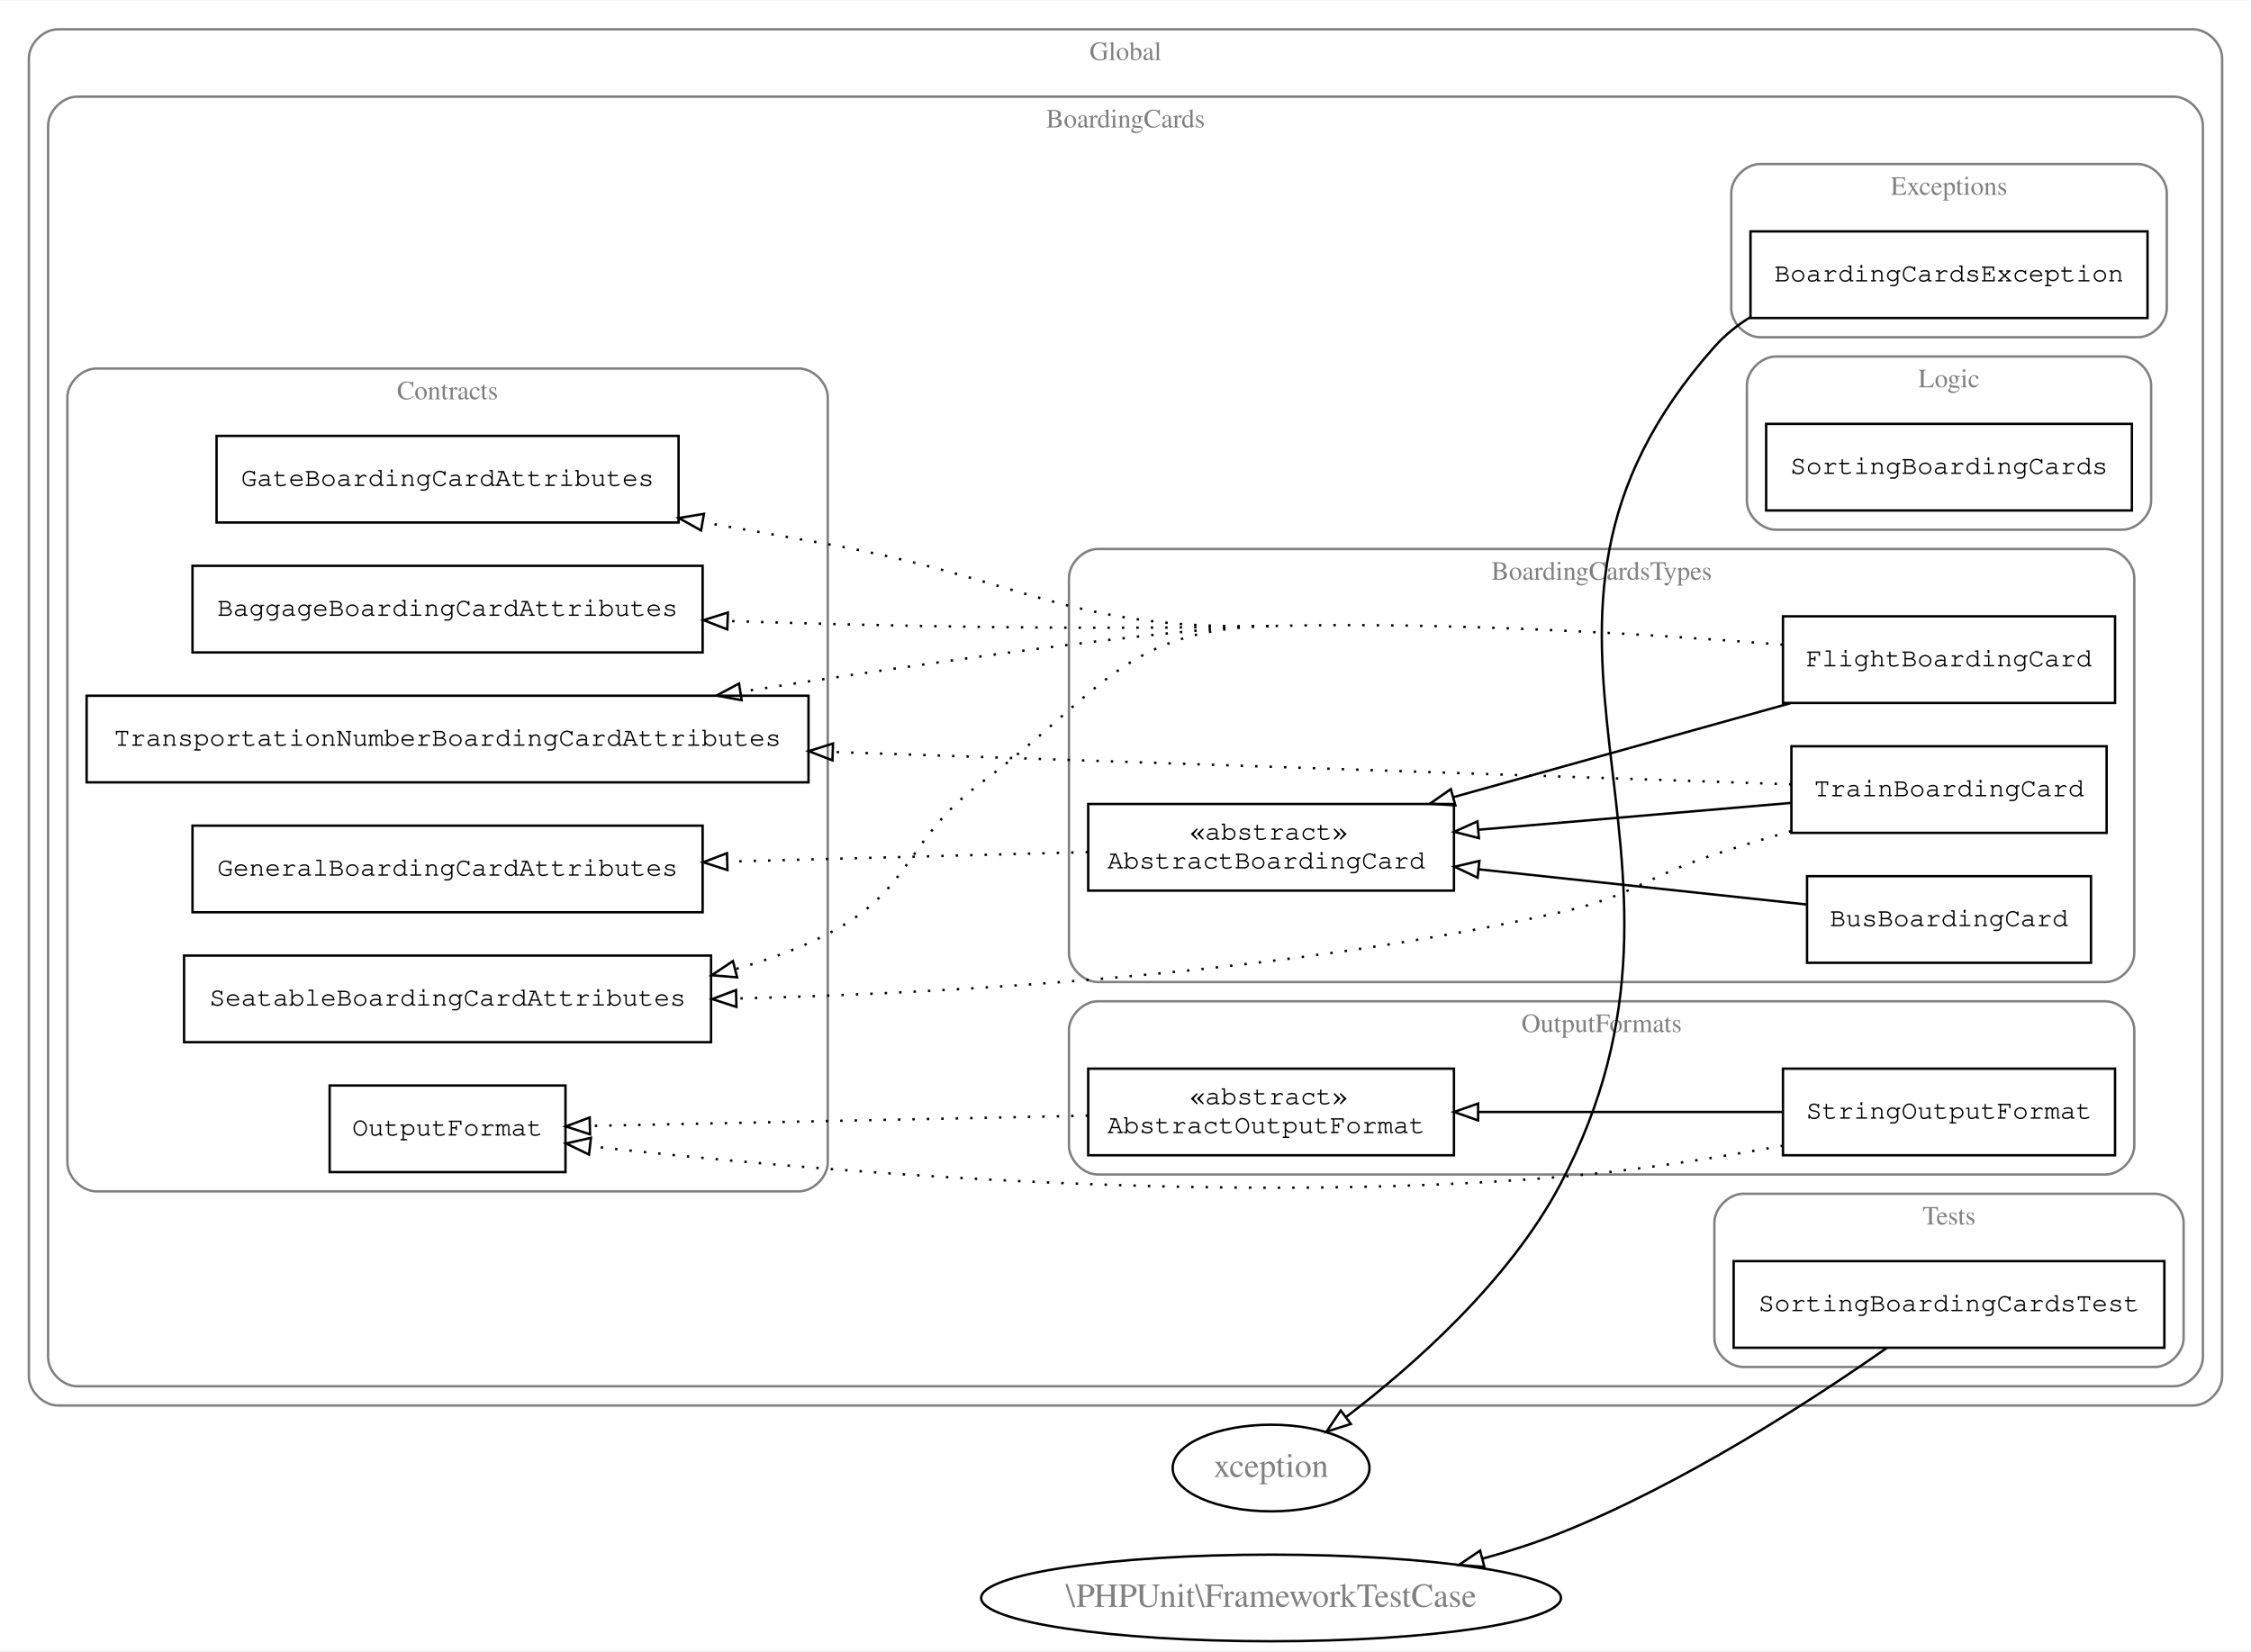
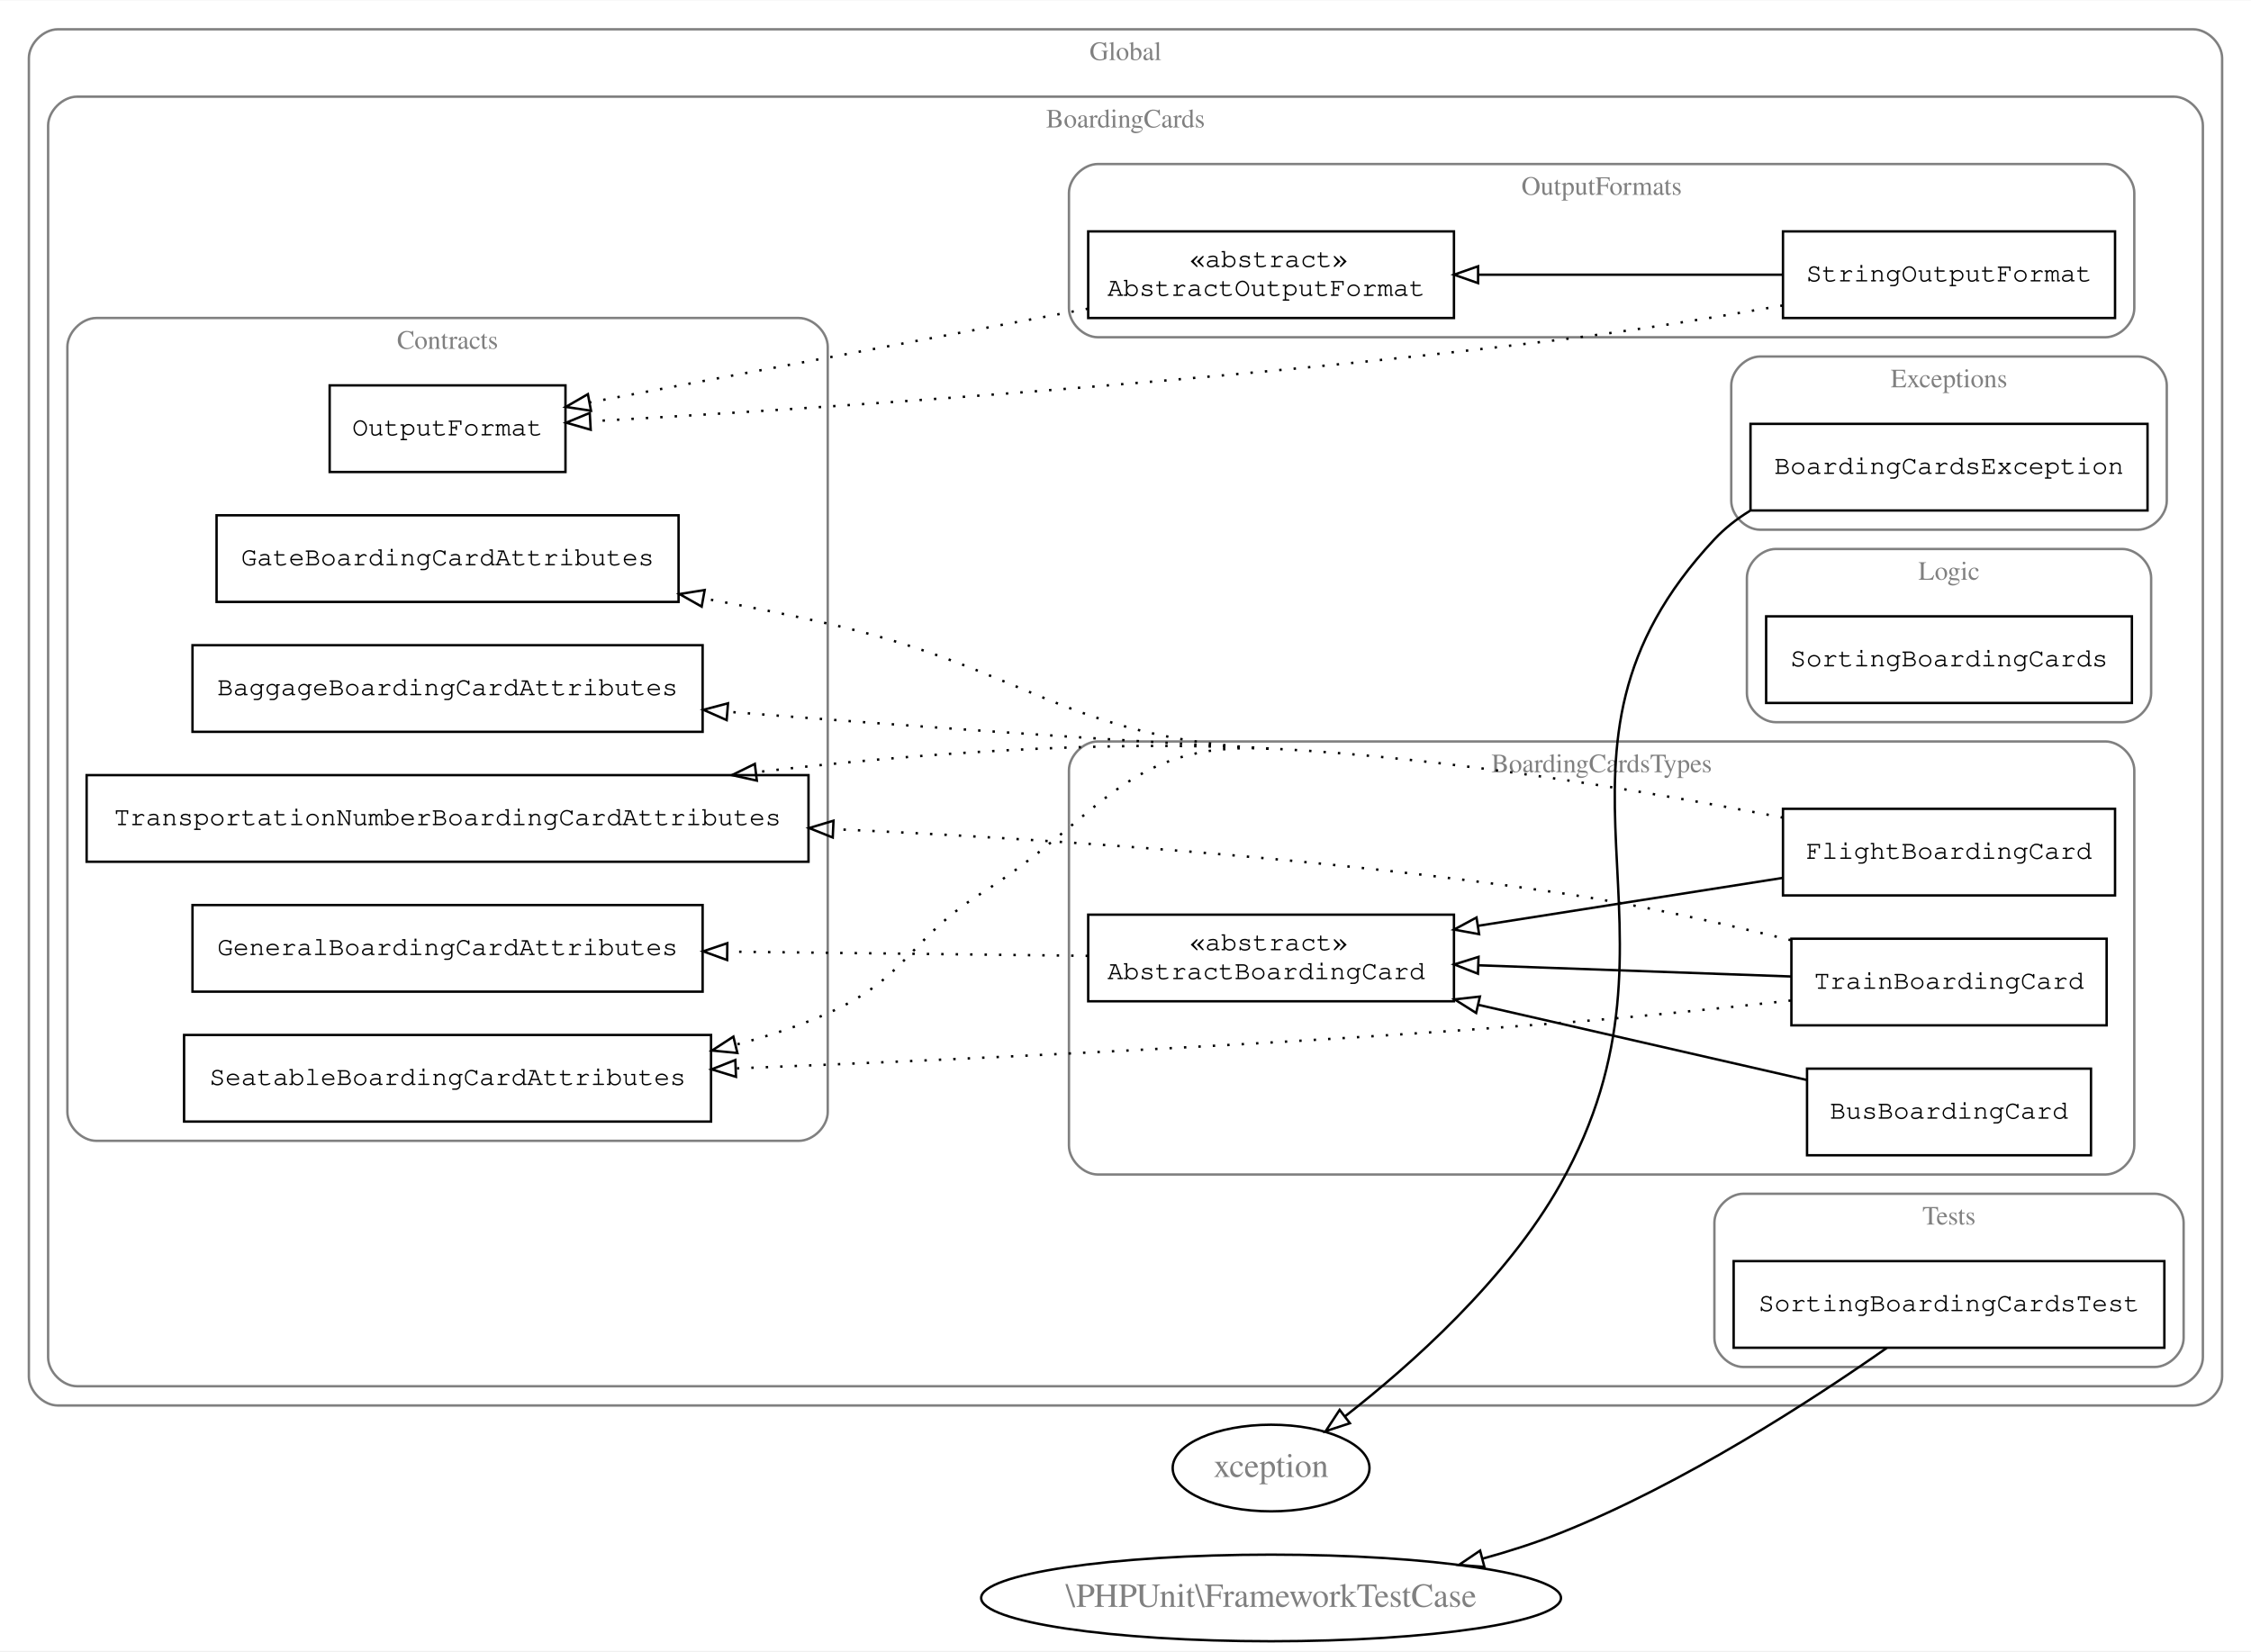
<svg xmlns="http://www.w3.org/2000/svg" width="935pt" height="686pt" viewBox="0.00 0.00 935.48 686.00">
  <g id="graph0" class="graph" transform="scale(1 1) rotate(0) translate(4 682)">
    <polygon fill="white" stroke="none" points="-4,4 -4,-682 931.479,-682 931.479,4 -4,4" />
    <g id="clust1" class="cluster">
      <path fill="none" stroke="gray" d="M20,-98C20,-98 907.479,-98 907.479,-98 913.479,-98 919.479,-104 919.479,-110 919.479,-110 919.479,-658 919.479,-658 919.479,-664 913.479,-670 907.479,-670 907.479,-670 20,-670 20,-670 14,-670 8,-664 8,-658 8,-658 8,-110 8,-110 8,-104 14,-98 20,-98" />
      <text text-anchor="middle" x="463.739" y="-657.2" font-family="Times,serif" font-size="11.00" fill="gray">Global</text>
    </g>
    <g id="clust2" class="cluster">
      <path fill="none" stroke="gray" d="M28,-106C28,-106 899.479,-106 899.479,-106 905.479,-106 911.479,-112 911.479,-118 911.479,-118 911.479,-630 911.479,-630 911.479,-636 905.479,-642 899.479,-642 899.479,-642 28,-642 28,-642 22,-642 16,-636 16,-630 16,-630 16,-118 16,-118 16,-112 22,-106 28,-106" />
      <text text-anchor="middle" x="463.739" y="-629.2" font-family="Times,serif" font-size="11.00" fill="gray">BoardingCards</text>
    </g>
    <g id="clust3" class="cluster">
-       <path fill="none" stroke="gray" d="M727.479,-542C727.479,-542 884.479,-542 884.479,-542 890.479,-542 896.479,-548 896.479,-554 896.479,-554 896.479,-602 896.479,-602 896.479,-608 890.479,-614 884.479,-614 884.479,-614 727.479,-614 727.479,-614 721.479,-614 715.479,-608 715.479,-602 715.479,-602 715.479,-554 715.479,-554 715.479,-548 721.479,-542 727.479,-542" />
-       <text text-anchor="middle" x="805.979" y="-601.2" font-family="Times,serif" font-size="11.00" fill="gray">Exceptions</text>
+       <path fill="none" stroke="gray" d="M727.479,-462C727.479,-462 884.479,-462 884.479,-462 890.479,-462 896.479,-468 896.479,-474 896.479,-474 896.479,-522 896.479,-522 896.479,-528 890.479,-534 884.479,-534 884.479,-534 727.479,-534 727.479,-534 721.479,-534 715.479,-528 715.479,-522 715.479,-522 715.479,-474 715.479,-474 715.479,-468 721.479,-462 727.479,-462" />
+       <text text-anchor="middle" x="805.979" y="-521.2" font-family="Times,serif" font-size="11.00" fill="gray">Exceptions</text>
    </g>
    <g id="clust4" class="cluster">
-       <path fill="none" stroke="gray" d="M36,-187C36,-187 328,-187 328,-187 334,-187 340,-193 340,-199 340,-199 340,-517 340,-517 340,-523 334,-529 328,-529 328,-529 36,-529 36,-529 30,-529 24,-523 24,-517 24,-517 24,-199 24,-199 24,-193 30,-187 36,-187" />
-       <text text-anchor="middle" x="182" y="-516.2" font-family="Times,serif" font-size="11.00" fill="gray">Contracts</text>
+       <path fill="none" stroke="gray" d="M452.239,-542C452.239,-542 870.979,-542 870.979,-542 876.979,-542 882.979,-548 882.979,-554 882.979,-554 882.979,-602 882.979,-602 882.979,-608 876.979,-614 870.979,-614 870.979,-614 452.239,-614 452.239,-614 446.239,-614 440.239,-608 440.239,-602 440.239,-602 440.239,-554 440.239,-554 440.239,-548 446.239,-542 452.239,-542" />
+       <text text-anchor="middle" x="661.609" y="-601.2" font-family="Times,serif" font-size="11.00" fill="gray">OutputFormats</text>
    </g>
    <g id="clust5" class="cluster">
-       <path fill="none" stroke="gray" d="M733.979,-462C733.979,-462 877.979,-462 877.979,-462 883.979,-462 889.979,-468 889.979,-474 889.979,-474 889.979,-522 889.979,-522 889.979,-528 883.979,-534 877.979,-534 877.979,-534 733.979,-534 733.979,-534 727.979,-534 721.979,-528 721.979,-522 721.979,-522 721.979,-474 721.979,-474 721.979,-468 727.979,-462 733.979,-462" />
-       <text text-anchor="middle" x="805.979" y="-521.2" font-family="Times,serif" font-size="11.00" fill="gray">Logic</text>
+       <path fill="none" stroke="gray" d="M36,-208C36,-208 328,-208 328,-208 334,-208 340,-214 340,-220 340,-220 340,-538 340,-538 340,-544 334,-550 328,-550 328,-550 36,-550 36,-550 30,-550 24,-544 24,-538 24,-538 24,-220 24,-220 24,-214 30,-208 36,-208" />
+       <text text-anchor="middle" x="182" y="-537.2" font-family="Times,serif" font-size="11.00" fill="gray">Contracts</text>
    </g>
    <g id="clust6" class="cluster">
+       <path fill="none" stroke="gray" d="M733.979,-382C733.979,-382 877.979,-382 877.979,-382 883.979,-382 889.979,-388 889.979,-394 889.979,-394 889.979,-442 889.979,-442 889.979,-448 883.979,-454 877.979,-454 877.979,-454 733.979,-454 733.979,-454 727.979,-454 721.979,-448 721.979,-442 721.979,-442 721.979,-394 721.979,-394 721.979,-388 727.979,-382 733.979,-382" />
+       <text text-anchor="middle" x="805.979" y="-441.2" font-family="Times,serif" font-size="11.00" fill="gray">Logic</text>
+     </g>
+     <g id="clust7" class="cluster">
      <path fill="none" stroke="gray" d="M720.479,-114C720.479,-114 891.479,-114 891.479,-114 897.479,-114 903.479,-120 903.479,-126 903.479,-126 903.479,-174 903.479,-174 903.479,-180 897.479,-186 891.479,-186 891.479,-186 720.479,-186 720.479,-186 714.479,-186 708.479,-180 708.479,-174 708.479,-174 708.479,-126 708.479,-126 708.479,-120 714.479,-114 720.479,-114" />
      <text text-anchor="middle" x="805.979" y="-173.2" font-family="Times,serif" font-size="11.00" fill="gray">Tests</text>
    </g>
-     <g id="clust7" class="cluster">
-       <path fill="none" stroke="gray" d="M452.239,-274C452.239,-274 870.979,-274 870.979,-274 876.979,-274 882.979,-280 882.979,-286 882.979,-286 882.979,-442 882.979,-442 882.979,-448 876.979,-454 870.979,-454 870.979,-454 452.239,-454 452.239,-454 446.239,-454 440.239,-448 440.239,-442 440.239,-442 440.239,-286 440.239,-286 440.239,-280 446.239,-274 452.239,-274" />
-       <text text-anchor="middle" x="661.609" y="-441.2" font-family="Times,serif" font-size="11.00" fill="gray">BoardingCardsTypes</text>
-     </g>
    <g id="clust8" class="cluster">
-       <path fill="none" stroke="gray" d="M452.239,-194C452.239,-194 870.979,-194 870.979,-194 876.979,-194 882.979,-200 882.979,-206 882.979,-206 882.979,-254 882.979,-254 882.979,-260 876.979,-266 870.979,-266 870.979,-266 452.239,-266 452.239,-266 446.239,-266 440.239,-260 440.239,-254 440.239,-254 440.239,-206 440.239,-206 440.239,-200 446.239,-194 452.239,-194" />
-       <text text-anchor="middle" x="661.609" y="-253.2" font-family="Times,serif" font-size="11.00" fill="gray">OutputFormats</text>
+       <path fill="none" stroke="gray" d="M452.239,-194C452.239,-194 870.979,-194 870.979,-194 876.979,-194 882.979,-200 882.979,-206 882.979,-206 882.979,-362 882.979,-362 882.979,-368 876.979,-374 870.979,-374 870.979,-374 452.239,-374 452.239,-374 446.239,-374 440.239,-368 440.239,-362 440.239,-362 440.239,-206 440.239,-206 440.239,-200 446.239,-194 452.239,-194" />
+       <text text-anchor="middle" x="661.609" y="-361.2" font-family="Times,serif" font-size="11.00" fill="gray">BoardingCardsTypes</text>
    </g>
    <g id="node1" class="node">
-       <polygon fill="none" stroke="black" points="888.479,-586 723.479,-586 723.479,-550 888.479,-550 888.479,-586" />
-       <text text-anchor="middle" x="805.979" y="-565.2" font-family="Courier,monospace" font-size="11.00">BoardingCardsException</text>
+       <polygon fill="none" stroke="black" points="888.479,-506 723.479,-506 723.479,-470 888.479,-470 888.479,-506" />
+       <text text-anchor="middle" x="805.979" y="-485.2" font-family="Courier,monospace" font-size="11.00">BoardingCardsException</text>
    </g>
    <g id="node16" class="node">
      <ellipse fill="none" stroke="black" cx="524.239" cy="-72" rx="40.893" ry="18" />
      <text text-anchor="middle" x="524.239" y="-68.3" font-family="Times,serif" font-size="14.00" fill="gray">xception</text>
    </g>
    <g id="edge1" class="edge">
-       <path fill="none" stroke="black" d="M723.401,-550.36C717.865,-546.935 712.786,-542.856 708.479,-538 604.119,-420.356 717.969,-329.033 644.479,-190 623.141,-149.631 583.216,-114.45 555.474,-93.244" />
-       <polygon fill="none" stroke="black" points="557.393,-90.309 547.289,-87.121 553.2,-95.914 557.393,-90.309" />
+       <path fill="none" stroke="black" d="M723.225,-469.834C717.802,-466.522 712.793,-462.613 708.479,-458 624.835,-368.556 704.53,-296.726 644.479,-190 622.087,-150.206 582.4,-114.896 554.999,-93.503" />
+       <polygon fill="none" stroke="black" points="556.991,-90.62 546.923,-87.321 552.736,-96.178 556.991,-90.62" />
    </g>
    <g id="node2" class="node">
-       <polygon fill="none" stroke="black" points="231,-231 133,-231 133,-195 231,-195 231,-231" />
-       <text text-anchor="middle" x="182" y="-210.2" font-family="Courier,monospace" font-size="11.00">OutputFormat</text>
+       <polygon fill="none" stroke="black" points="600.239,-586 448.239,-586 448.239,-550 600.239,-550 600.239,-586" />
+       <text text-anchor="start" x="490.239" y="-571.2" font-family="Courier,monospace" font-size="11.00">«abstract»</text>
+       <text text-anchor="start" x="456.239" y="-559.2" font-family="Courier,monospace" font-size="11.00">AbstractOutputFormat</text>
+     </g>
+     <g id="node4" class="node">
+       <polygon fill="none" stroke="black" points="231,-522 133,-522 133,-486 231,-486 231,-522" />
+       <text text-anchor="middle" x="182" y="-501.2" font-family="Courier,monospace" font-size="11.00">OutputFormat</text>
+     </g>
+     <g id="edge2" class="edge">
+       <path fill="none" stroke="black" stroke-dasharray="1,5" d="M448.151,-553.876C385.752,-542.138 298.238,-525.677 241.091,-514.927" />
+       <polygon fill="none" stroke="black" points="241.612,-511.464 231.137,-513.055 240.318,-518.343 241.612,-511.464" />
    </g>
    <g id="node3" class="node">
-       <polygon fill="none" stroke="black" points="278,-501 86,-501 86,-465 278,-465 278,-501" />
-       <text text-anchor="middle" x="182" y="-480.2" font-family="Courier,monospace" font-size="11.00">GateBoardingCardAttributes</text>
+       <polygon fill="none" stroke="black" points="874.979,-586 736.979,-586 736.979,-550 874.979,-550 874.979,-586" />
+       <text text-anchor="middle" x="805.979" y="-565.2" font-family="Courier,monospace" font-size="11.00">StringOutputFormat</text>
    </g>
-     <g id="node4" class="node">
-       <polygon fill="none" stroke="black" points="288,-447 76,-447 76,-411 288,-411 288,-447" />
-       <text text-anchor="middle" x="182" y="-426.2" font-family="Courier,monospace" font-size="11.00">BaggageBoardingCardAttributes</text>
+     <g id="edge11" class="edge">
+       <path fill="none" stroke="black" d="M736.904,-568C698.812,-568 650.972,-568 610.414,-568" />
+       <polygon fill="none" stroke="black" points="610.27,-564.5 600.27,-568 610.27,-571.5 610.27,-564.5" />
+     </g>
+     <g id="edge12" class="edge">
+       <path fill="none" stroke="black" stroke-dasharray="1,5" d="M736.833,-555.195C708.369,-550.196 674.904,-544.772 644.479,-541 500.041,-523.095 329.043,-512.008 241.327,-507.051" />
+       <polygon fill="none" stroke="black" points="241.486,-503.555 231.306,-506.492 241.095,-510.544 241.486,-503.555" />
    </g>
    <g id="node5" class="node">
-       <polygon fill="none" stroke="black" points="332,-393 32,-393 32,-357 332,-357 332,-393" />
-       <text text-anchor="middle" x="182" y="-372.2" font-family="Courier,monospace" font-size="11.00">TransportationNumberBoardingCardAttributes</text>
+       <polygon fill="none" stroke="black" points="278,-468 86,-468 86,-432 278,-432 278,-468" />
+       <text text-anchor="middle" x="182" y="-447.2" font-family="Courier,monospace" font-size="11.00">GateBoardingCardAttributes</text>
    </g>
    <g id="node6" class="node">
-       <polygon fill="none" stroke="black" points="288,-339 76,-339 76,-303 288,-303 288,-339" />
-       <text text-anchor="middle" x="182" y="-318.2" font-family="Courier,monospace" font-size="11.00">GeneralBoardingCardAttributes</text>
+       <polygon fill="none" stroke="black" points="288,-414 76,-414 76,-378 288,-378 288,-414" />
+       <text text-anchor="middle" x="182" y="-393.2" font-family="Courier,monospace" font-size="11.00">BaggageBoardingCardAttributes</text>
    </g>
    <g id="node7" class="node">
-       <polygon fill="none" stroke="black" points="291.5,-285 72.5,-285 72.5,-249 291.5,-249 291.5,-285" />
-       <text text-anchor="middle" x="182" y="-264.2" font-family="Courier,monospace" font-size="11.00">SeatableBoardingCardAttributes</text>
+       <polygon fill="none" stroke="black" points="332,-360 32,-360 32,-324 332,-324 332,-360" />
+       <text text-anchor="middle" x="182" y="-339.2" font-family="Courier,monospace" font-size="11.00">TransportationNumberBoardingCardAttributes</text>
    </g>
    <g id="node8" class="node">
-       <polygon fill="none" stroke="black" points="881.979,-506 729.979,-506 729.979,-470 881.979,-470 881.979,-506" />
-       <text text-anchor="middle" x="805.979" y="-485.2" font-family="Courier,monospace" font-size="11.00">SortingBoardingCards</text>
+       <polygon fill="none" stroke="black" points="288,-306 76,-306 76,-270 288,-270 288,-306" />
+       <text text-anchor="middle" x="182" y="-285.2" font-family="Courier,monospace" font-size="11.00">GeneralBoardingCardAttributes</text>
    </g>
    <g id="node9" class="node">
+       <polygon fill="none" stroke="black" points="291.5,-252 72.5,-252 72.5,-216 291.5,-216 291.5,-252" />
+       <text text-anchor="middle" x="182" y="-231.2" font-family="Courier,monospace" font-size="11.00">SeatableBoardingCardAttributes</text>
+     </g>
+     <g id="node10" class="node">
+       <polygon fill="none" stroke="black" points="881.979,-426 729.979,-426 729.979,-390 881.979,-390 881.979,-426" />
+       <text text-anchor="middle" x="805.979" y="-405.2" font-family="Courier,monospace" font-size="11.00">SortingBoardingCards</text>
+     </g>
+     <g id="node11" class="node">
      <polygon fill="none" stroke="black" points="895.479,-158 716.479,-158 716.479,-122 895.479,-122 895.479,-158" />
      <text text-anchor="middle" x="805.979" y="-137.2" font-family="Courier,monospace" font-size="11.00">SortingBoardingCardsTest</text>
    </g>
    <g id="node17" class="node">
      <ellipse fill="none" stroke="black" cx="524.239" cy="-18" rx="120.479" ry="18" />
      <text text-anchor="middle" x="524.239" y="-14.3" font-family="Times,serif" font-size="14.00" fill="gray">\PHPUnit\FrameworkTestCase</text>
    </g>
-     <g id="edge2" class="edge">
+     <g id="edge3" class="edge">
      <path fill="none" stroke="black" d="M780.126,-121.928C749.621,-100.562 695.627,-65.344 644.479,-45 634.182,-40.905 623.126,-37.357 612.049,-34.303" />
      <polygon fill="none" stroke="black" points="612.888,-30.905 602.327,-31.746 611.108,-37.675 612.888,-30.905" />
    </g>
-     <g id="node10" class="node">
-       <polygon fill="none" stroke="black" points="600.239,-348 448.239,-348 448.239,-312 600.239,-312 600.239,-348" />
-       <text text-anchor="start" x="490.239" y="-333.2" font-family="Courier,monospace" font-size="11.00">«abstract»</text>
-       <text text-anchor="start" x="456.239" y="-321.2" font-family="Courier,monospace" font-size="11.00">AbstractBoardingCard</text>
-     </g>
-     <g id="edge3" class="edge">
-       <path fill="none" stroke="black" stroke-dasharray="1,5" d="M448.151,-328.014C404.211,-326.851 347.817,-325.36 298.343,-324.051" />
-       <polygon fill="none" stroke="black" points="298.311,-320.549 288.222,-323.783 298.126,-327.547 298.311,-320.549" />
-     </g>
-     <g id="node11" class="node">
-       <polygon fill="none" stroke="black" points="864.979,-318 746.979,-318 746.979,-282 864.979,-282 864.979,-318" />
-       <text text-anchor="middle" x="805.979" y="-297.2" font-family="Courier,monospace" font-size="11.00">BusBoardingCard</text>
+     <g id="node12" class="node">
+       <polygon fill="none" stroke="black" points="600.239,-302 448.239,-302 448.239,-266 600.239,-266 600.239,-302" />
+       <text text-anchor="start" x="490.239" y="-287.2" font-family="Courier,monospace" font-size="11.00">«abstract»</text>
+       <text text-anchor="start" x="456.239" y="-275.2" font-family="Courier,monospace" font-size="11.00">AbstractBoardingCard</text>
    </g>
    <g id="edge4" class="edge">
-       <path fill="none" stroke="black" d="M746.677,-306.252C707.31,-310.474 654.693,-316.117 610.627,-320.843" />
-       <polygon fill="none" stroke="black" points="610.065,-317.383 600.495,-321.929 610.812,-324.343 610.065,-317.383" />
+       <path fill="none" stroke="black" stroke-dasharray="1,5" d="M448.151,-284.883C404.211,-285.399 347.817,-286.062 298.343,-286.644" />
+       <polygon fill="none" stroke="black" points="298.18,-283.146 288.222,-286.763 298.263,-290.145 298.18,-283.146" />
    </g>
-     <g id="node12" class="node">
-       <polygon fill="none" stroke="black" points="874.979,-426 736.979,-426 736.979,-390 874.979,-390 874.979,-426" />
-       <text text-anchor="middle" x="805.979" y="-405.2" font-family="Courier,monospace" font-size="11.00">FlightBoardingCard</text>
+     <g id="node13" class="node">
+       <polygon fill="none" stroke="black" points="864.979,-238 746.979,-238 746.979,-202 864.979,-202 864.979,-238" />
+       <text text-anchor="middle" x="805.979" y="-217.2" font-family="Courier,monospace" font-size="11.00">BusBoardingCard</text>
+     </g>
+     <g id="edge5" class="edge">
+       <path fill="none" stroke="black" d="M746.677,-233.339C707.227,-242.364 654.471,-254.434 610.349,-264.528" />
+       <polygon fill="none" stroke="black" points="609.463,-261.14 600.495,-266.783 611.024,-267.964 609.463,-261.14" />
+     </g>
+     <g id="node14" class="node">
+       <polygon fill="none" stroke="black" points="874.979,-346 736.979,-346 736.979,-310 874.979,-310 874.979,-346" />
+       <text text-anchor="middle" x="805.979" y="-325.2" font-family="Courier,monospace" font-size="11.00">FlightBoardingCard</text>
+     </g>
+     <g id="edge9" class="edge">
+       <path fill="none" stroke="black" stroke-dasharray="1,5" d="M523.239,-371C438.703,-375.493 422.552,-404.244 340,-423 323.429,-426.765 305.769,-430.278 288.497,-433.443" />
+       <polygon fill="none" stroke="black" points="287.604,-430.047 278.384,-435.266 288.846,-436.936 287.604,-430.047" />
+     </g>
+     <g id="edge10" class="edge">
+       <path fill="none" stroke="black" stroke-dasharray="1,5" d="M523.239,-371C448.277,-374.984 364.143,-381.151 298.293,-386.363" />
+       <polygon fill="none" stroke="black" points="297.991,-382.876 288.3,-387.158 298.546,-389.854 297.991,-382.876" />
    </g>
    <g id="edge8" class="edge">
-       <path fill="none" stroke="black" stroke-dasharray="1,5" d="M523.239,-422C440.433,-420.015 421.537,-441.425 340,-456 323.272,-458.99 305.53,-462.1 288.225,-465.101" />
-       <polygon fill="none" stroke="black" points="287.354,-461.699 278.097,-466.853 288.547,-468.597 287.354,-461.699" />
-     </g>
-     <g id="edge9" class="edge">
-       <path fill="none" stroke="black" stroke-dasharray="1,5" d="M523.239,-422C448.378,-420.206 364.245,-421.904 298.371,-424.076" />
-       <polygon fill="none" stroke="black" points="298.25,-420.578 288.374,-424.414 298.487,-427.574 298.25,-420.578" />
+       <path fill="none" stroke="black" stroke-dasharray="1,5" d="M523.239,-371C452.716,-374.748 374.152,-368.728 310.301,-361.22" />
+       <polygon fill="none" stroke="black" points="310.53,-357.722 300.183,-360.003 309.694,-364.672 310.53,-357.722" />
    </g>
    <g id="edge7" class="edge">
-       <path fill="none" stroke="black" stroke-dasharray="1,5" d="M523.239,-422C481.578,-421.002 383.985,-407.083 303.954,-394.65" />
-       <polygon fill="none" stroke="black" points="304.208,-391.147 293.788,-393.064 303.129,-398.063 304.208,-391.147" />
+       <path fill="none" stroke="black" stroke-dasharray="1,5" d="M736.969,-342.331C680.564,-353.279 598.104,-367.127 525.239,-371" />
+       <path fill="none" stroke="black" stroke-dasharray="1,5" d="M523.239,-371C463.997,-374.149 454.116,-342.749 404,-311 373.508,-291.683 373.006,-275.611 340,-261 328.009,-255.692 315.074,-251.424 301.956,-247.992" />
+       <polygon fill="none" stroke="black" points="302.448,-244.509 291.902,-245.528 300.782,-251.308 302.448,-244.509" />
    </g>
    <g id="edge6" class="edge">
-       <path fill="none" stroke="black" stroke-dasharray="1,5" d="M736.898,-414.225C680.275,-418.725 597.551,-423.733 525.239,-422" />
-       <path fill="none" stroke="black" stroke-dasharray="1,5" d="M523.239,-422C462.899,-420.554 452.474,-392.963 404,-357 371.945,-333.218 375.515,-312.216 340,-294 328.019,-287.855 314.918,-283.071 301.555,-279.352" />
-       <polygon fill="none" stroke="black" points="302.348,-275.942 291.79,-276.828 300.596,-282.72 302.348,-275.942" />
+       <path fill="none" stroke="black" d="M736.904,-317.293C698.731,-311.288 650.769,-303.744 610.156,-297.357" />
+       <polygon fill="none" stroke="black" points="610.692,-293.898 600.27,-295.802 609.605,-300.813 610.692,-293.898" />
    </g>
-     <g id="edge5" class="edge">
-       <path fill="none" stroke="black" d="M740.098,-389.909C698.233,-378.236 643.642,-363.014 599.965,-350.836" />
-       <polygon fill="none" stroke="black" points="600.825,-347.442 590.252,-348.128 598.945,-354.185 600.825,-347.442" />
+     <g id="node15" class="node">
+       <polygon fill="none" stroke="black" points="871.479,-292 740.479,-292 740.479,-256 871.479,-256 871.479,-292" />
+       <text text-anchor="middle" x="805.979" y="-271.2" font-family="Courier,monospace" font-size="11.00">TrainBoardingCard</text>
    </g>
-     <g id="node13" class="node">
-       <polygon fill="none" stroke="black" points="871.479,-372 740.479,-372 740.479,-336 871.479,-336 871.479,-372" />
-       <text text-anchor="middle" x="805.979" y="-351.2" font-family="Courier,monospace" font-size="11.00">TrainBoardingCard</text>
+     <g id="edge15" class="edge">
+       <path fill="none" stroke="black" stroke-dasharray="1,5" d="M740.222,-291.408C711.152,-298.578 676.302,-306.294 644.479,-311 544.664,-325.761 431.652,-333.5 342.447,-337.555" />
+       <polygon fill="none" stroke="black" points="342.076,-334.067 332.241,-338.007 342.386,-341.061 342.076,-334.067" />
    </g>
    <g id="edge14" class="edge">
-       <path fill="none" stroke="black" stroke-dasharray="1,5" d="M740.468,-356.178C647.108,-359.33 471.377,-365.263 342.082,-369.629" />
-       <polygon fill="none" stroke="black" points="341.95,-366.131 332.074,-369.967 342.186,-373.127 341.95,-366.131" />
+       <path fill="none" stroke="black" stroke-dasharray="1,5" d="M740.237,-266.312C711.017,-263.057 676.046,-259.457 644.479,-257 528.154,-247.948 395.042,-241.757 301.77,-238.099" />
+       <polygon fill="none" stroke="black" points="301.864,-234.6 291.735,-237.709 301.592,-241.595 301.864,-234.6" />
    </g>
    <g id="edge13" class="edge">
-       <path fill="none" stroke="black" stroke-dasharray="1,5" d="M740.381,-336.755C729.678,-333.661 718.731,-330.35 708.479,-327 679.602,-317.565 674.136,-309.579 644.479,-303 529.989,-277.601 396.068,-269.461 302.074,-267.156" />
-       <polygon fill="none" stroke="black" points="302.038,-263.655 291.962,-266.927 301.88,-270.653 302.038,-263.655" />
-     </g>
-     <g id="edge12" class="edge">
-       <path fill="none" stroke="black" d="M740.45,-348.464C701.842,-345.151 652.318,-340.903 610.513,-337.316" />
-       <polygon fill="none" stroke="black" points="610.603,-333.811 600.34,-336.443 610.004,-340.785 610.603,-333.811" />
-     </g>
-     <g id="node14" class="node">
-       <polygon fill="none" stroke="black" points="874.979,-238 736.979,-238 736.979,-202 874.979,-202 874.979,-238" />
-       <text text-anchor="middle" x="805.979" y="-217.2" font-family="Courier,monospace" font-size="11.00">StringOutputFormat</text>
-     </g>
-     <g id="edge11" class="edge">
-       <path fill="none" stroke="black" stroke-dasharray="1,5" d="M736.959,-205.98C708.515,-200.791 675.03,-195.552 644.479,-193 499.769,-180.913 328.884,-195.932 241.257,-205.758" />
-       <polygon fill="none" stroke="black" points="240.786,-202.289 231.247,-206.899 241.579,-209.244 240.786,-202.289" />
-     </g>
-     <g id="node15" class="node">
-       <polygon fill="none" stroke="black" points="600.239,-238 448.239,-238 448.239,-202 600.239,-202 600.239,-238" />
-       <text text-anchor="start" x="490.239" y="-223.2" font-family="Courier,monospace" font-size="11.00">«abstract»</text>
-       <text text-anchor="start" x="456.239" y="-211.2" font-family="Courier,monospace" font-size="11.00">AbstractOutputFormat</text>
-     </g>
-     <g id="edge10" class="edge">
-       <path fill="none" stroke="black" d="M736.904,-220C698.812,-220 650.972,-220 610.414,-220" />
-       <polygon fill="none" stroke="black" points="610.27,-216.5 600.27,-220 610.27,-223.5 610.27,-216.5" />
-     </g>
-     <g id="edge15" class="edge">
-       <path fill="none" stroke="black" stroke-dasharray="1,5" d="M448.151,-218.455C385.881,-217.174 298.6,-215.378 241.446,-214.202" />
-       <polygon fill="none" stroke="black" points="241.207,-210.697 231.137,-213.99 241.063,-217.695 241.207,-210.697" />
+       <path fill="none" stroke="black" d="M740.45,-276.307C701.842,-277.687 652.318,-279.457 610.513,-280.952" />
+       <polygon fill="none" stroke="black" points="610.209,-277.46 600.34,-281.315 610.459,-284.456 610.209,-277.46" />
    </g>
  </g>
</svg>
